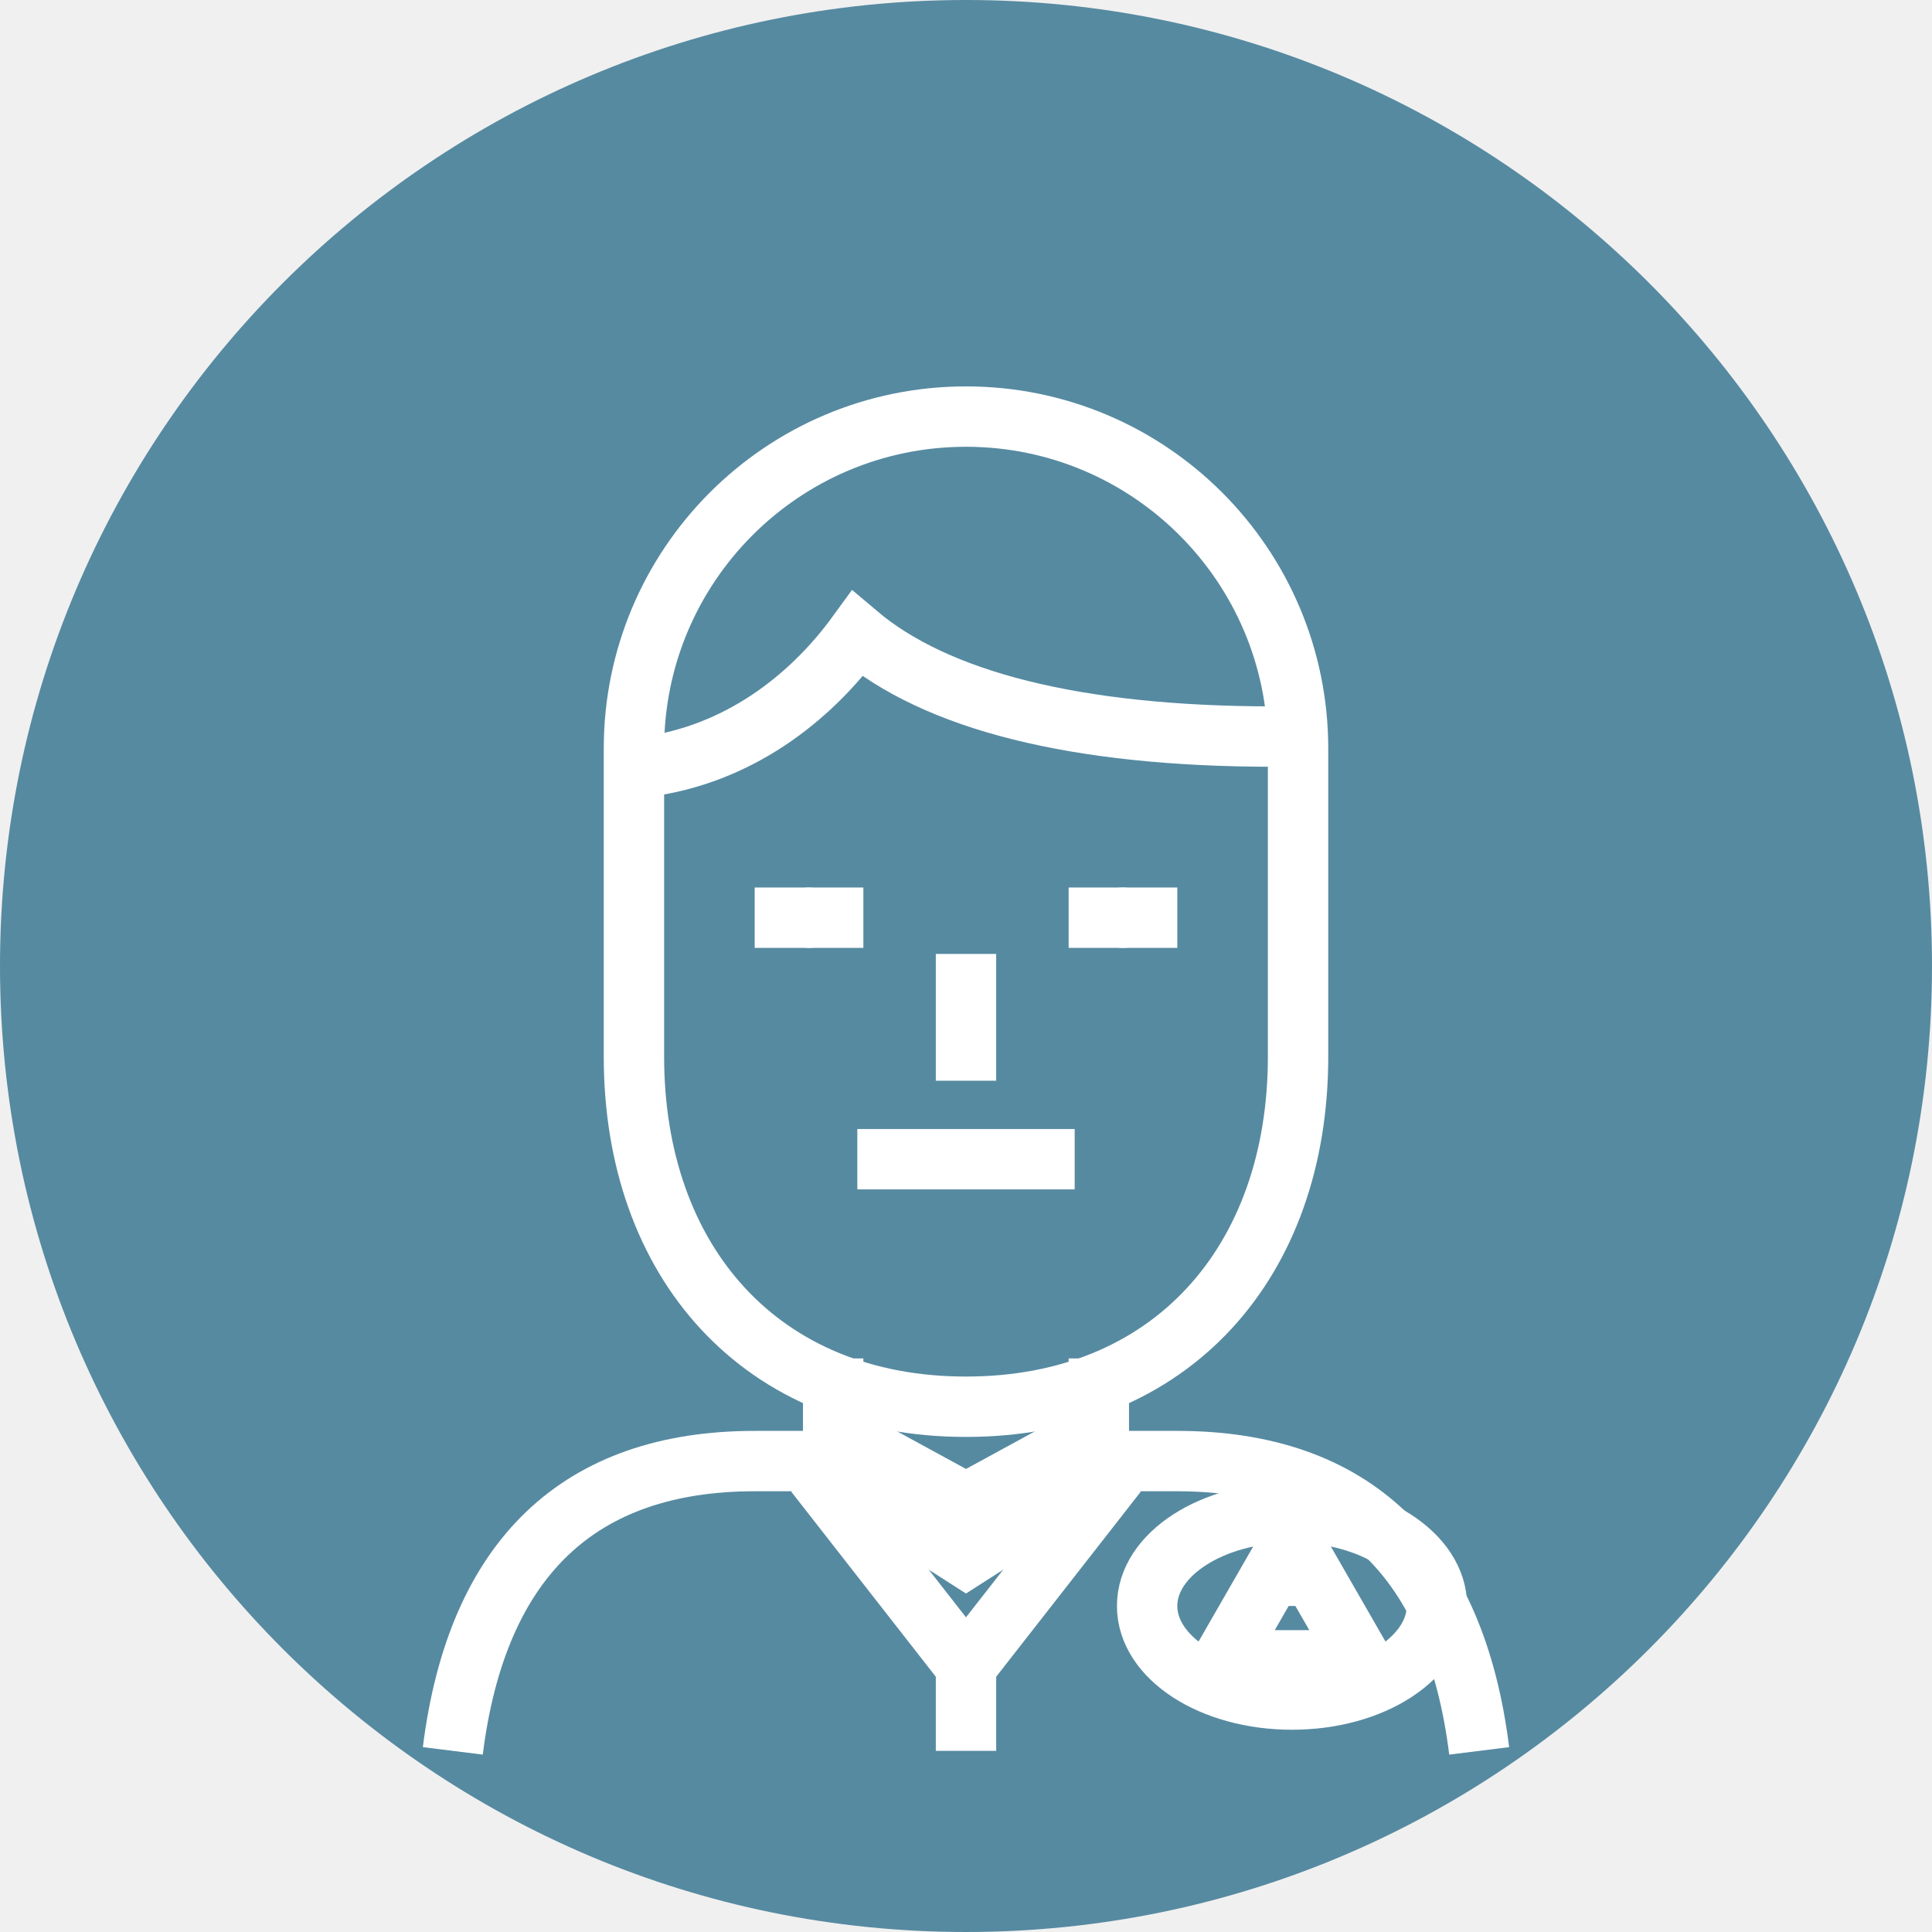
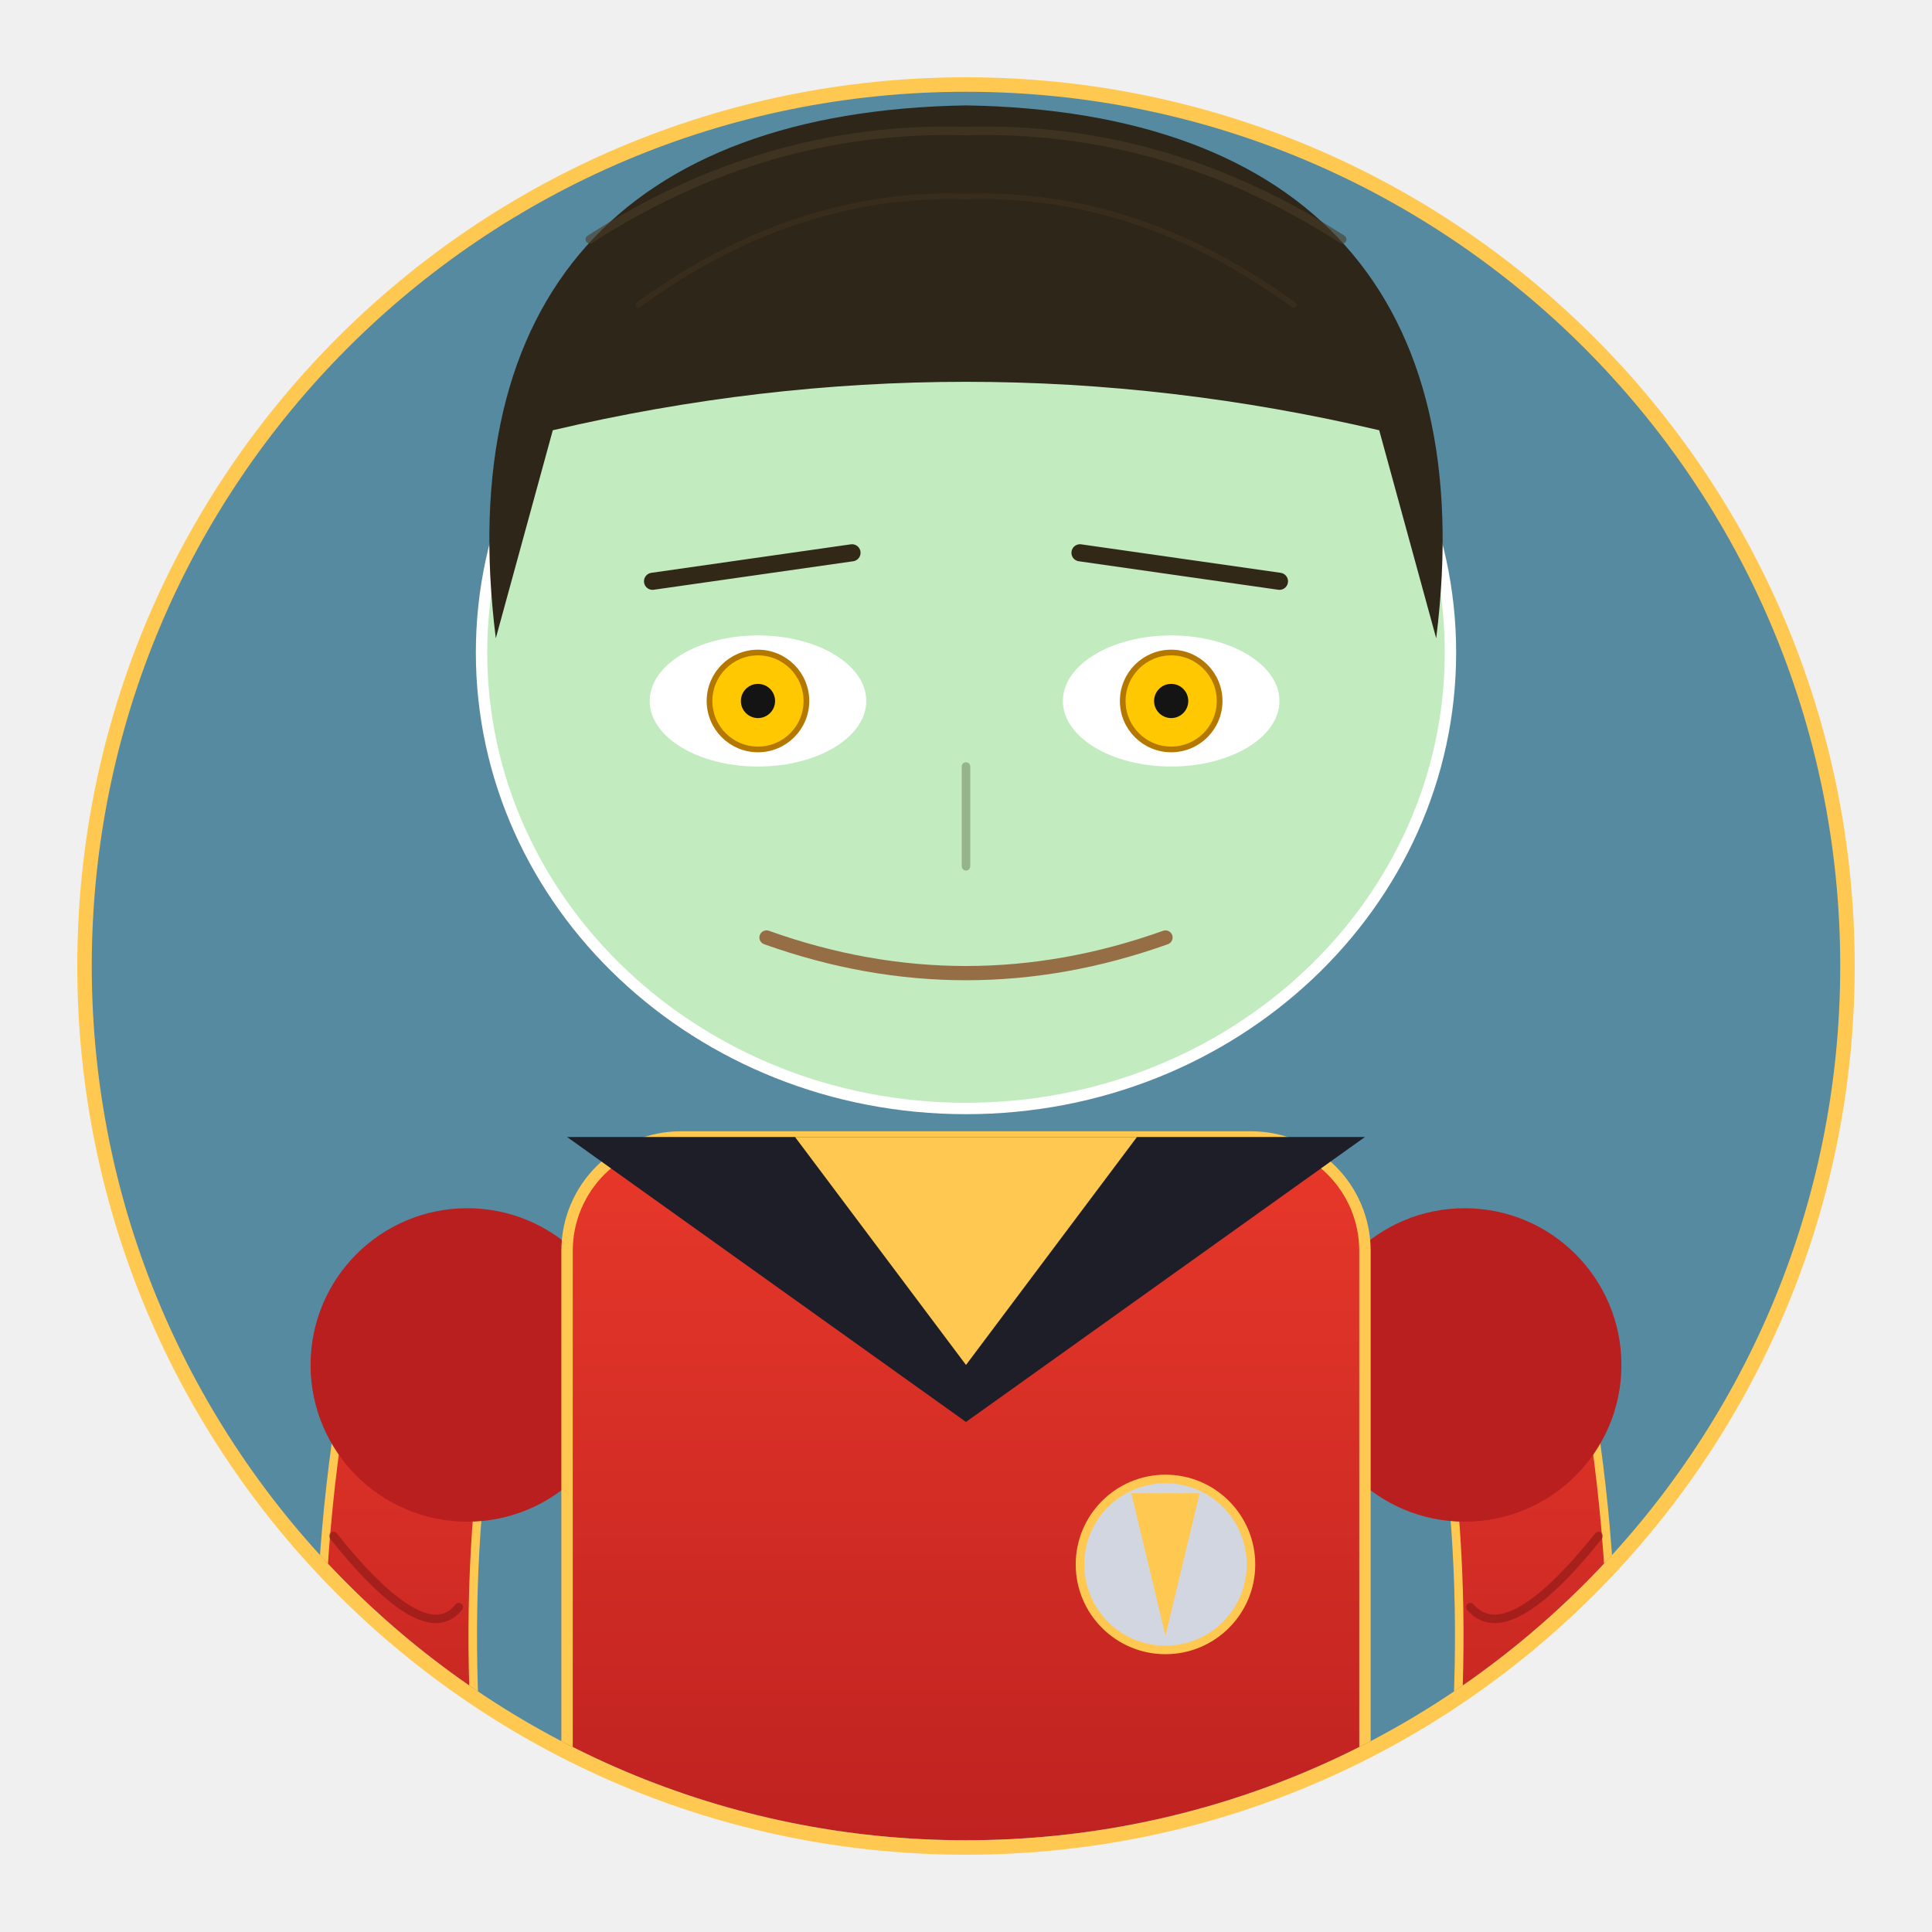
- <svg xmlns="http://www.w3.org/2000/svg" viewBox="0 0 32 32">
-   <circle cx="16" cy="16" r="16" fill="#568aa1" /> 
- 
-   {/* Cabeza y cabello */}
-   <path d="M10.5 12.4a5.5 5.5 0 0 1 11 0v5.1c0 3.4-2.1 5.8-5.5 5.8s-5.5-2.4-5.5-5.8v-5.1Z" fill="none" stroke="white" strokeWidth="1.4" />
-   <path d="M10.7 12.7c1.5-.2 2.7-1.1 3.5-2.2 1.3 1.1 3.6 1.7 6.9 1.7" fill="none" stroke="white" strokeWidth="1.3" strokeLinecap="round" />
- 
-   {/* Rasgos sintéticos */}
-   <path d="M12.5 15.2h1.8m3.4 0h1.8" stroke="white" strokeWidth="1.5" strokeLinecap="round" />
-   <circle cx="13.4" cy="15.2" r=".5" fill="white" />
-   <circle cx="18.6" cy="15.2" r=".5" fill="white" />
-   <path d="M16 15.8v2.1m-1.8 1.3h3.6" fill="none" stroke="white" strokeWidth="1.2" strokeLinecap="round" />
- 
-   {/* Cuello */}
-   <path d="M13.8 22.5v1.2l2.2 1.2 2.2-1.2v-1.2" fill="none" stroke="white" strokeWidth="1.3" strokeLinejoin="round" />
- 
-   {/* Uniforme */}
-   <path d="M7.5 29c.4-3.2 2.1-4.8 5-4.8h1l2.5 1.6 2.5-1.6h1c2.9 0 4.6 1.6 5 4.8" fill="none" stroke="white" strokeWidth="1.5" strokeLinejoin="round" strokeLinecap="round" />
-   <path d="m13.5 24.4 2.5 3.2 2.5-3.2M16 27.6V29" fill="none" stroke="white" strokeWidth="1.2" strokeLinejoin="round" />
- 
-   {/* Comunicador ovalado con delta */}
-   <ellipse cx="21.4" cy="26.6" rx="2.4" ry="1.55" fill="none" stroke="white" strokeWidth=".8" />
-   <path d="m21.4 25.5-1.15 2h2.3l-1.15-2Z" fill="none" stroke="white" strokeWidth=".65" strokeLinejoin="round" />
-   <path d="M21.4 25.9v.7" stroke="white" strokeWidth=".55" strokeLinecap="round" />
+ <svg xmlns="http://www.w3.org/2000/svg" viewBox="0 0 800 800">
+   <defs>
+     <linearGradient id="uniform" x1="0" y1="0" x2="0" y2="1">
+       <stop offset="0%" stop-color="#E8382A" />
+       <stop offset="100%" stop-color="#B91F1F" />
+     </linearGradient>
+     <clipPath id="clipCircle">
+       <circle cx="400" cy="400" r="362" />
+     </clipPath>
+   </defs>
+   <circle cx="400" cy="400" r="365" fill="#568aa1" />
+   <g clip-path="url(#clipCircle)">
+     <g transform="translate(400 400) scale(1.18) translate(-400 -400)">
+       <ellipse cx="400" cy="290" rx="170" ry="160" fill="#C3EBC0" stroke="#fff" stroke-width="4" />
+       <path d="M 235 285 C 220 165 280 100 400 98 C 520 100 580 165 565 285 L 545 212 Q 400 178 255 212 Z" fill="#2E2618" />
+       <path d="M 268 145 Q 330 105 400 107 Q 470 105 532 145" fill="none" stroke="#4A3A24" stroke-width="3" opacity="0.6" stroke-linecap="round" />
+       <path d="M 285 168 Q 340 128 400 130 Q 460 128 515 168" fill="none" stroke="#4A3A24" stroke-width="2" opacity="0.35" stroke-linecap="round" />
+       <line x1="290" y1="265" x2="360" y2="255" stroke="#322818" stroke-width="6" stroke-linecap="round" />
+       <line x1="440" y1="255" x2="510" y2="265" stroke="#322818" stroke-width="6" stroke-linecap="round" />
+       <ellipse cx="327" cy="307" rx="38" ry="23" fill="#fff" />
+       <ellipse cx="472" cy="307" rx="38" ry="23" fill="#fff" />
+       <circle cx="327" cy="307" r="17" fill="#FFC800" stroke="#B47800" stroke-width="2" />
+       <circle cx="472" cy="307" r="17" fill="#FFC800" stroke="#B47800" stroke-width="2" />
+       <circle cx="327" cy="307" r="6" fill="#141414" />
+       <circle cx="472" cy="307" r="6" fill="#141414" />
+       <line x1="400" y1="330" x2="400" y2="365" stroke="#96B48C" stroke-width="3" stroke-linecap="round" />
+       <path d="M 330 390 Q 400 415 470 390" fill="none" stroke="#966E46" stroke-width="5" stroke-linecap="round" />
+       <path d="M 192 500 Q 162 620 180 740 L 236 740 Q 216 620 240 520 Z" fill="url(#uniform)" stroke="#FFC850" stroke-width="3" />
+       <path d="M 608 500 Q 638 620 620 740 L 564 740 Q 584 620 560 520 Z" fill="url(#uniform)" stroke="#FFC850" stroke-width="3" />
+       <path d="M 178 600 Q 210 640 222 625" fill="none" stroke="#7A1414" stroke-width="3" opacity="0.5" stroke-linecap="round" />
+       <path d="M 622 600 Q 590 640 577 625" fill="none" stroke="#7A1414" stroke-width="3" opacity="0.5" stroke-linecap="round" />
+       <circle cx="225" cy="540" r="55" fill="#B91F1F" />
+       <circle cx="575" cy="540" r="55" fill="#B91F1F" />
+       <rect x="260" y="460" width="280" height="280" rx="40" fill="url(#uniform)" stroke="#FFC850" stroke-width="4" />
+       <polygon points="260,460 540,460 400,560" fill="#1E1E28" />
+       <polygon points="340,460 460,460 400,540" fill="#FFC850" />
+       <ellipse cx="470" cy="610" rx="30" ry="30" fill="#D2D6E0" stroke="#FFC850" stroke-width="3" />
+       <path d="M 458 585 L 482 585 L 470 635 Z" fill="#FFC850" />
+       <ellipse cx="205" cy="752" rx="26" ry="18" fill="#C3EBC0" stroke="#fff" stroke-width="3" />
+       <ellipse cx="595" cy="752" rx="26" ry="18" fill="#C3EBC0" stroke="#fff" stroke-width="3" />
+     </g>
+   </g>
+   <circle cx="400" cy="400" r="365" fill="none" stroke="#FFC850" stroke-width="6" />
</svg>
